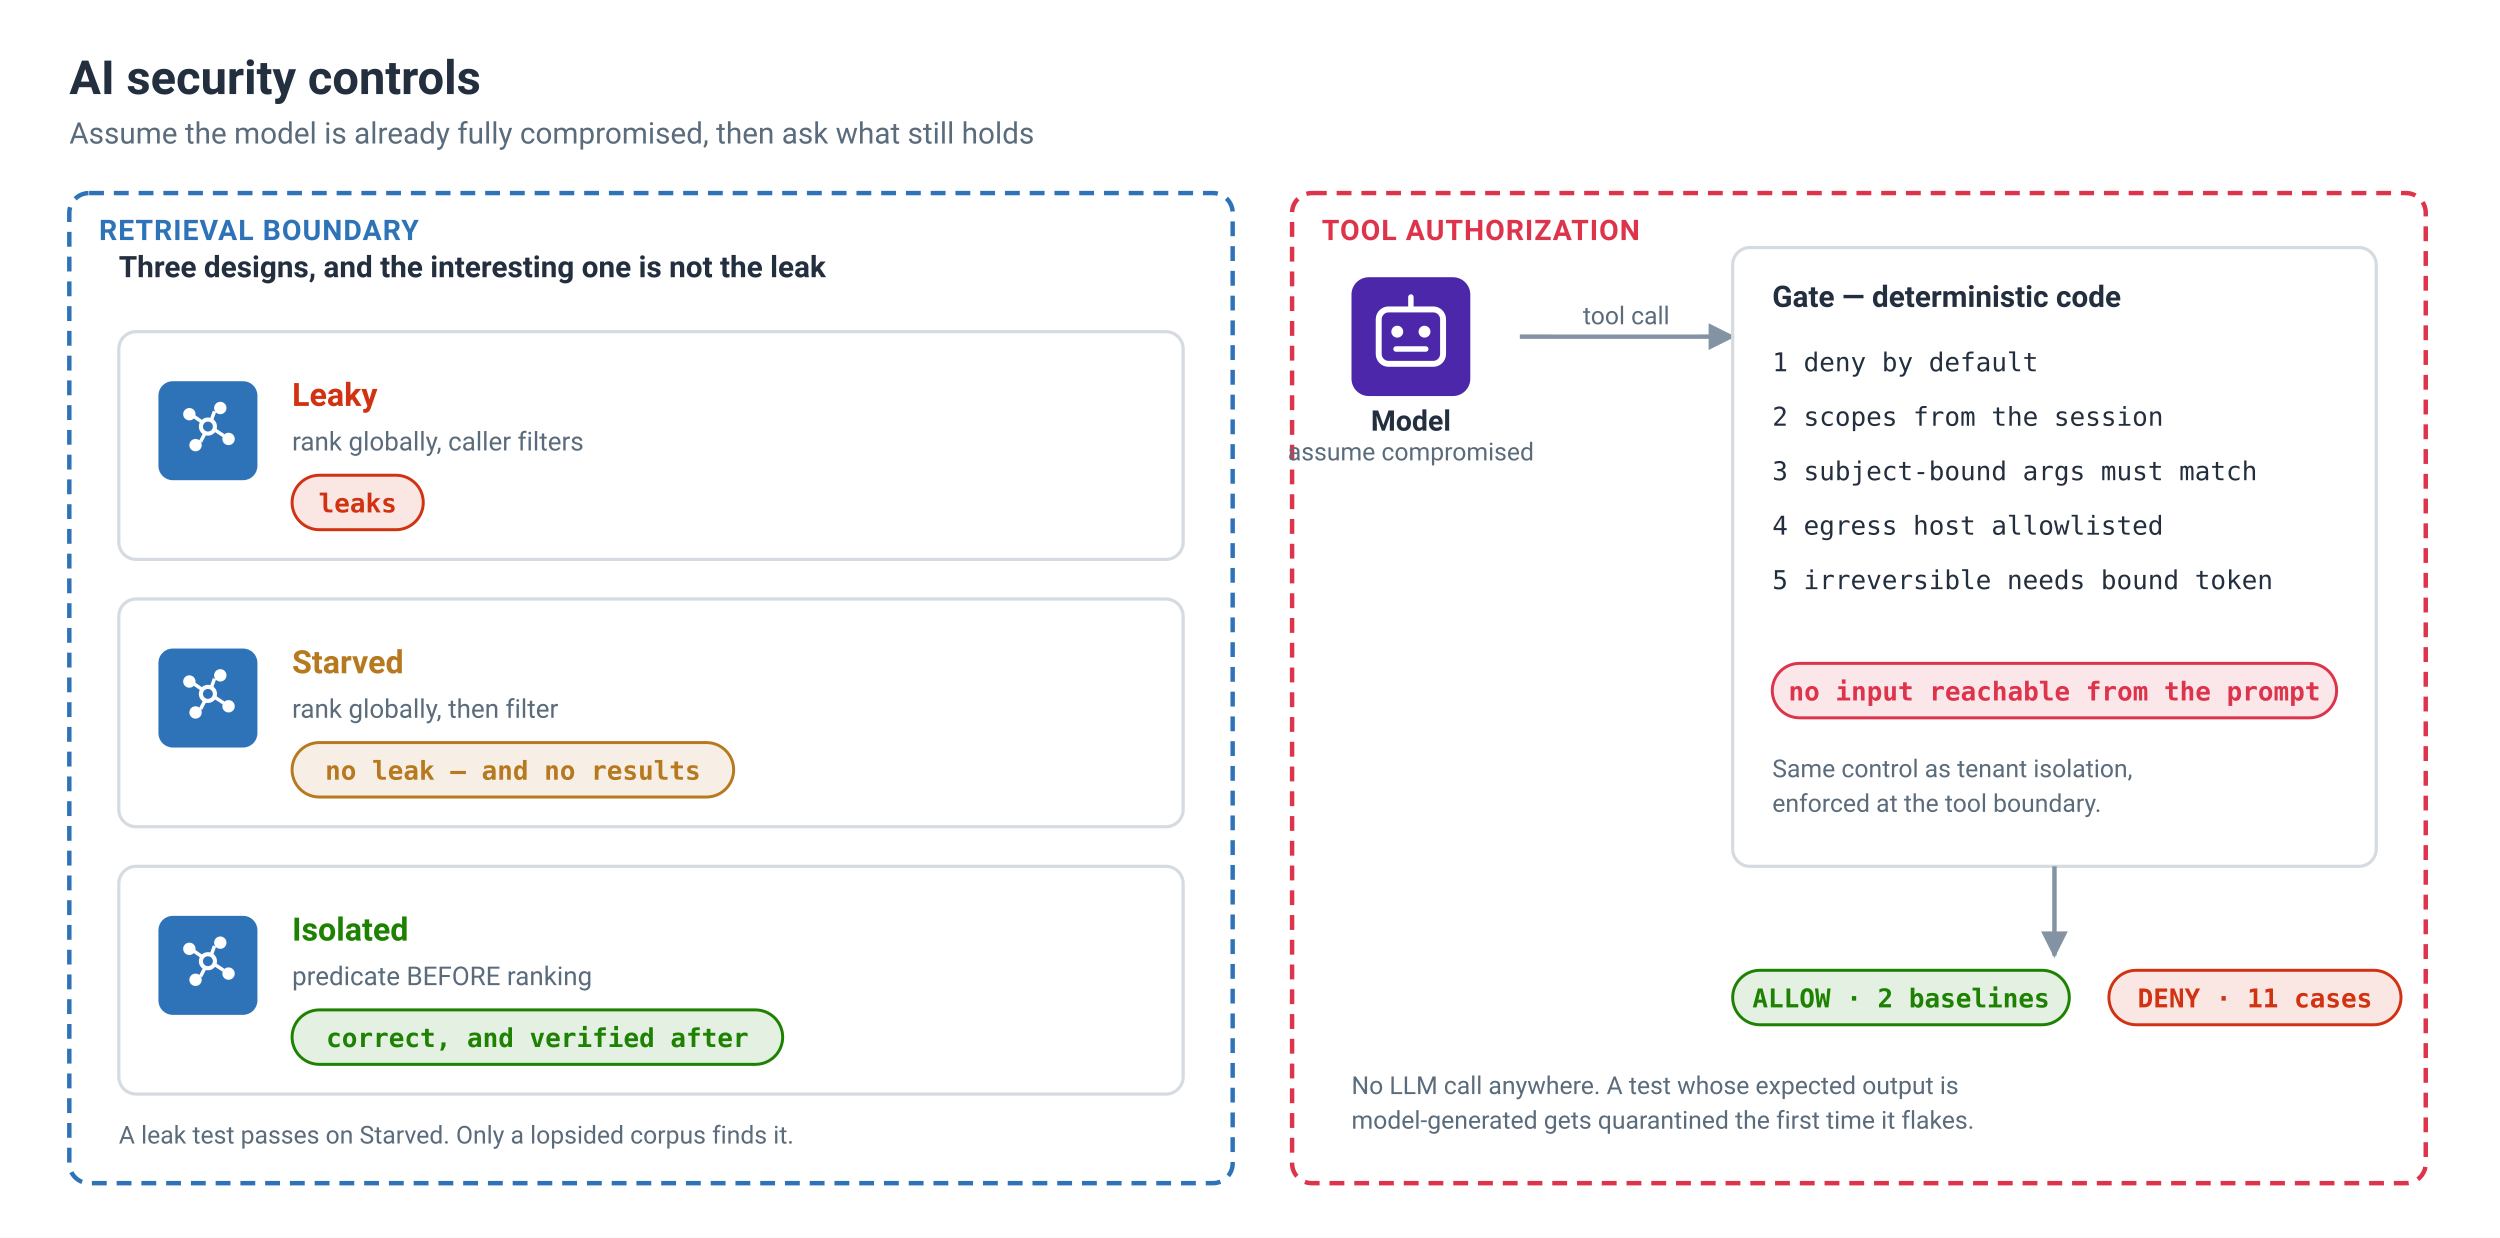
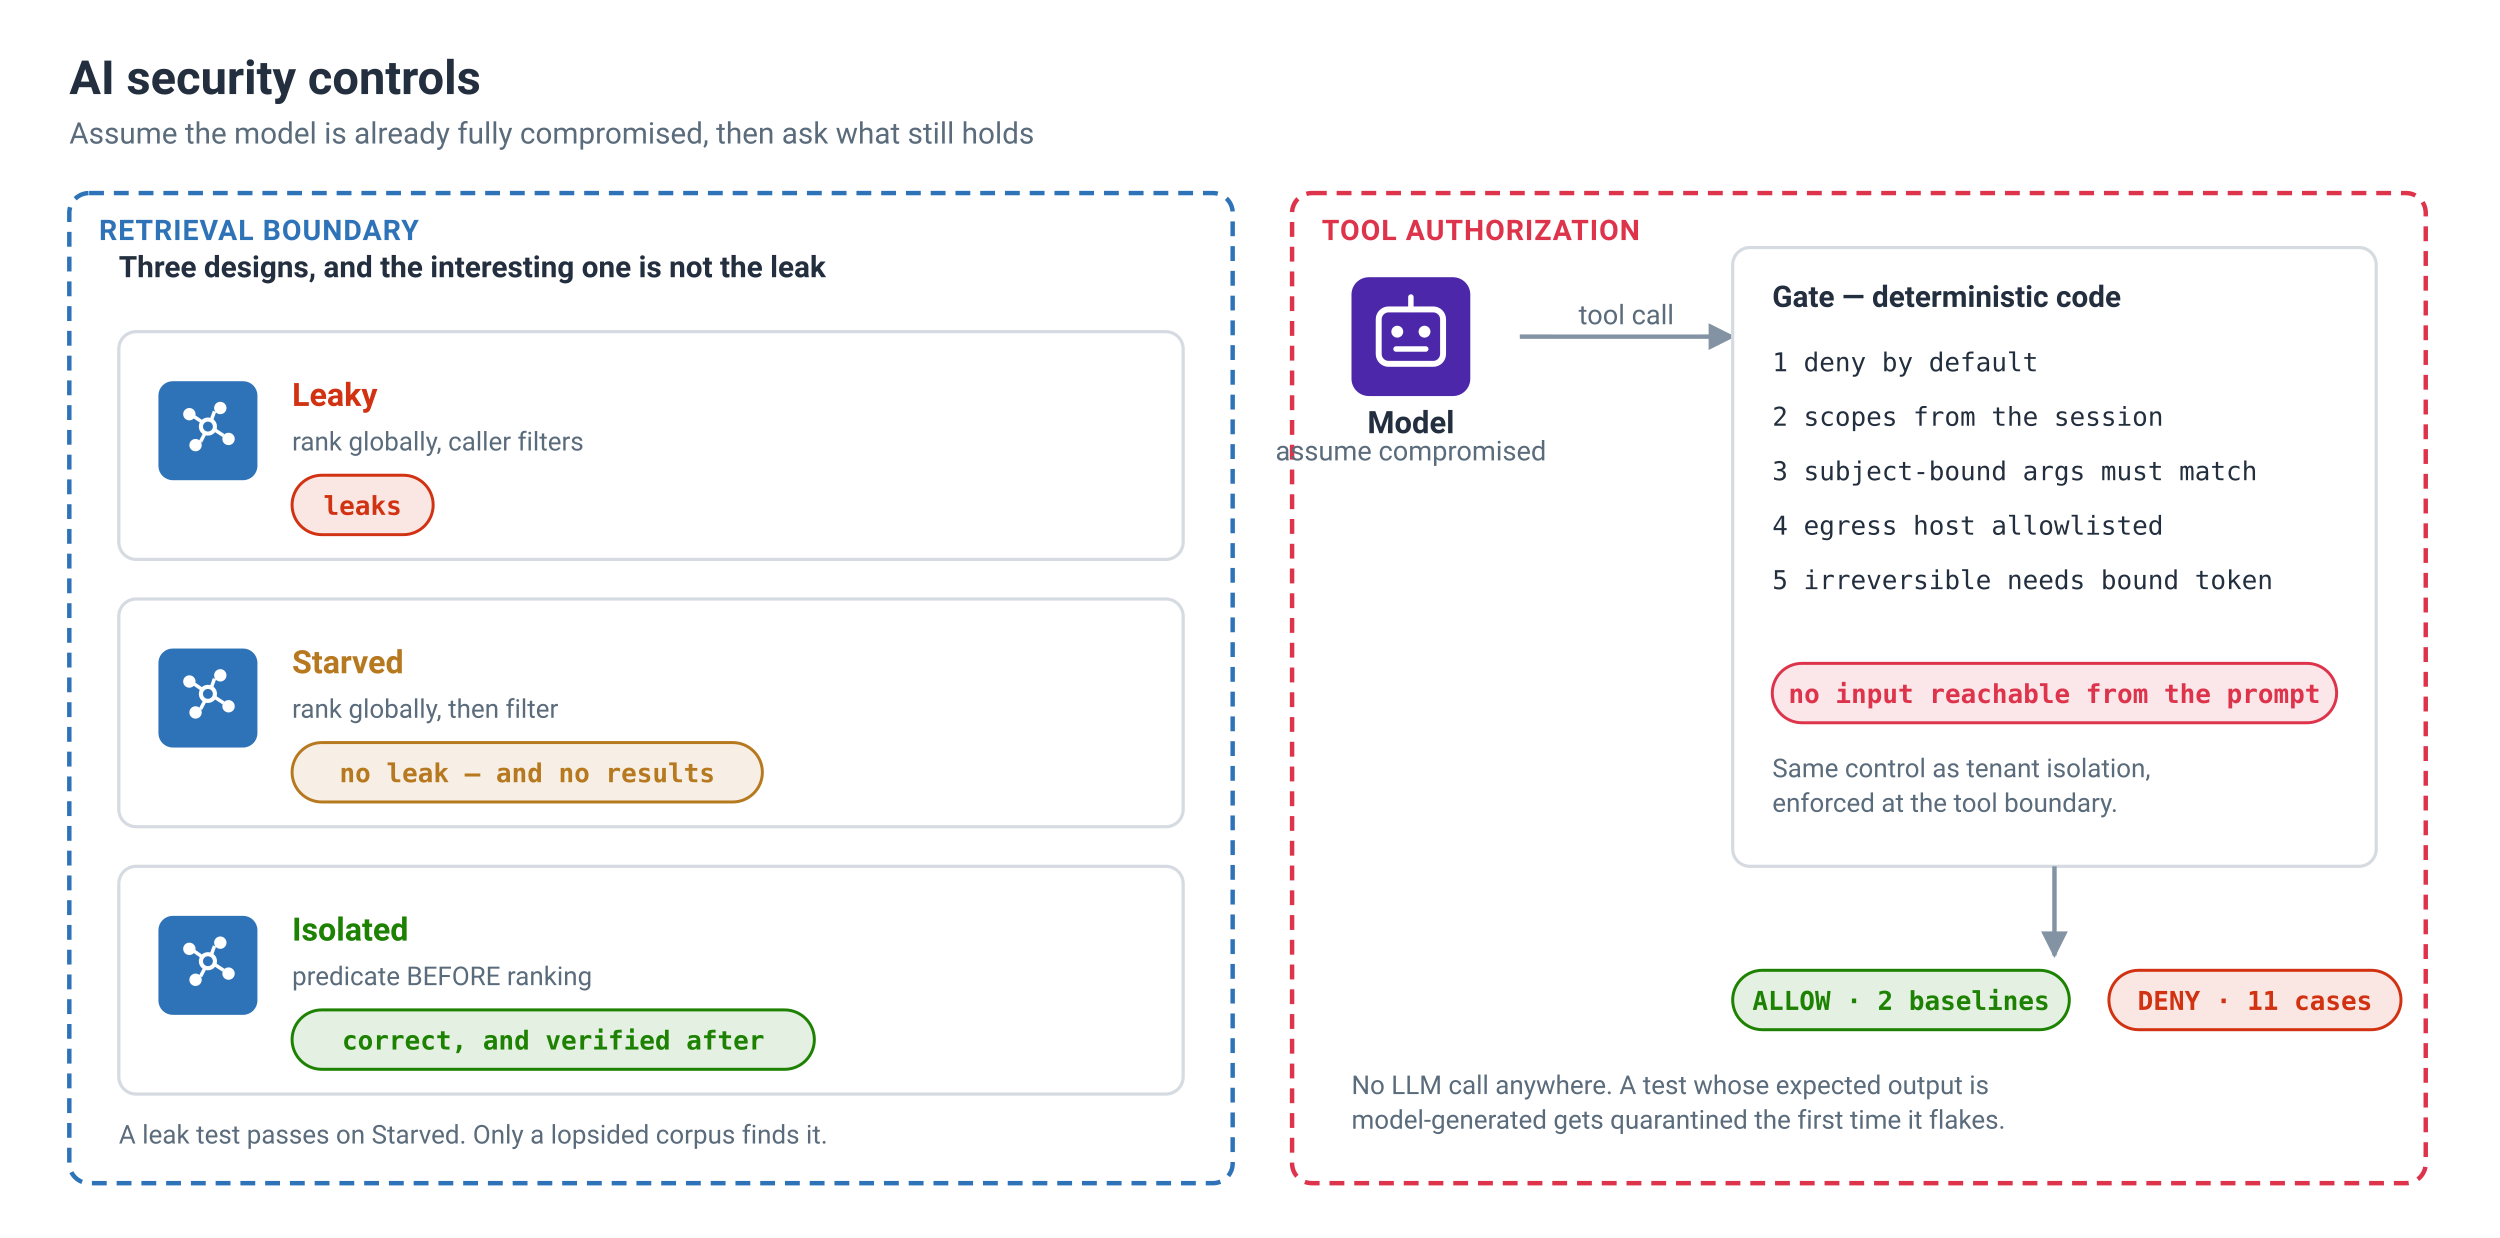
- <svg xmlns="http://www.w3.org/2000/svg" viewBox="0 0 1010 500" width="1010" height="500" role="img" aria-label="AI security controls">
+ <svg xmlns="http://www.w3.org/2000/svg" viewBox="0 0 1010 500" preserveAspectRatio="xMidYMid meet" style="width:100%;height:auto;max-width:1616px" role="img" aria-label="AI security controls">
  <defs>
    <marker id="arrow" viewBox="0 0 10 10" refX="9" refY="5" markerWidth="6" markerHeight="6" orient="auto-start-reverse">
      <path d="M0,0 L10,5 L0,10 z" fill="#8393A3" />
    </marker>
  </defs>
  <rect width="1010" height="500" fill="#FFFFFF" />
  <text x="28" y="38" text-anchor="start" font-family="-apple-system,BlinkMacSystemFont,'Segoe UI',Roboto,Helvetica,Arial,sans-serif" font-size="19" font-weight="700" fill="#232F3E" opacity="1.0">AI security controls</text>
  <text x="28" y="58" text-anchor="start" font-family="-apple-system,BlinkMacSystemFont,'Segoe UI',Roboto,Helvetica,Arial,sans-serif" font-size="12" font-weight="400" fill="#5A6B7B" opacity="1.0">Assume the model is already fully compromised, then ask what still holds</text>
  <g>
    <rect x="28" y="78" width="470" height="400" rx="8" fill="none" stroke="#2E73B8" stroke-width="1.8" stroke-dasharray="6 4" />
    <text x="40" y="97" font-family="-apple-system,BlinkMacSystemFont,'Segoe UI',Roboto,Helvetica,Arial,sans-serif" font-size="11.5" font-weight="700" letter-spacing="0.4" fill="#2E73B8">RETRIEVAL BOUNDARY</text>
  </g>
  <text x="48" y="112" text-anchor="start" font-family="-apple-system,BlinkMacSystemFont,'Segoe UI',Roboto,Helvetica,Arial,sans-serif" font-size="12" font-weight="700" fill="#232F3E" opacity="1.0">Three designs, and the interesting one is not the leak</text>
  <rect x="48" y="134" width="430" height="92" rx="7" fill="#FFFFFF" stroke="#D5DBE1" stroke-width="1.3" />
  <g transform="translate(64,154)">
    <rect width="40" height="40" rx="5.8" fill="#2E73B8" />
    <g transform="scale(0.8333)">
      <circle cx="15" cy="16" r="3" fill="#fff" />
      <circle cx="30" cy="13" r="3" fill="#fff" />
      <circle cx="34" cy="28" r="3" fill="#fff" />
      <circle cx="18" cy="31" r="3" fill="#fff" />
      <circle cx="24" cy="22" r="3.4" fill="none" stroke="#fff" stroke-width="2" />
      <path d="M17.4 17.2 21.4 20M27.2 14.6 25.6 19M31.6 26.4 27 23.4M20.4 29.4 22.6 25.2" stroke="#fff" stroke-width="1.7" />
    </g>
-     <text x="20.0" y="54" text-anchor="middle" font-family="-apple-system,BlinkMacSystemFont,'Segoe UI',Roboto,Helvetica,Arial,sans-serif" font-size="11.5" font-weight="600" fill="#232F3E" />
+     <text x="20.0" y="55" text-anchor="middle" font-family="-apple-system,BlinkMacSystemFont,'Segoe UI',Roboto,Helvetica,Arial,sans-serif" font-size="12.5" font-weight="600" fill="#232F3E" />
  </g>
  <text x="118" y="164" text-anchor="start" font-family="-apple-system,BlinkMacSystemFont,'Segoe UI',Roboto,Helvetica,Arial,sans-serif" font-size="13" font-weight="700" fill="#D13212" opacity="1.0">Leaky</text>
  <text x="118" y="182" text-anchor="start" font-family="-apple-system,BlinkMacSystemFont,'Segoe UI',Roboto,Helvetica,Arial,sans-serif" font-size="10.5" font-weight="400" fill="#5A6B7B" opacity="1.0">rank globally, caller filters</text>
  <g>
-     <rect x="118" y="192" width="53.0" height="22" rx="11.0" fill="#D13212" opacity="0.12" />
-     <rect x="118" y="192" width="53.0" height="22" rx="11.0" fill="none" stroke="#D13212" stroke-width="1.2" />
-     <text x="144.5" y="207.0" text-anchor="middle" font-family="ui-monospace,SFMono-Regular,Menlo,Consolas,monospace" font-size="10.5" font-weight="600" fill="#D13212">leaks</text>
+     <rect x="118" y="192" width="57.0" height="24" rx="12.0" fill="#D13212" opacity="0.12" />
+     <rect x="118" y="192" width="57.0" height="24" rx="12.0" fill="none" stroke="#D13212" stroke-width="1.2" />
+     <text x="146.5" y="208.0" text-anchor="middle" font-family="ui-monospace,SFMono-Regular,Menlo,Consolas,monospace" font-size="10.5" font-weight="600" fill="#D13212">leaks</text>
  </g>
  <rect x="48" y="242" width="430" height="92" rx="7" fill="#FFFFFF" stroke="#D5DBE1" stroke-width="1.3" />
  <g transform="translate(64,262)">
    <rect width="40" height="40" rx="5.8" fill="#2E73B8" />
    <g transform="scale(0.8333)">
      <circle cx="15" cy="16" r="3" fill="#fff" />
      <circle cx="30" cy="13" r="3" fill="#fff" />
      <circle cx="34" cy="28" r="3" fill="#fff" />
      <circle cx="18" cy="31" r="3" fill="#fff" />
      <circle cx="24" cy="22" r="3.4" fill="none" stroke="#fff" stroke-width="2" />
      <path d="M17.4 17.2 21.4 20M27.2 14.6 25.6 19M31.6 26.4 27 23.4M20.4 29.4 22.6 25.2" stroke="#fff" stroke-width="1.7" />
    </g>
-     <text x="20.0" y="54" text-anchor="middle" font-family="-apple-system,BlinkMacSystemFont,'Segoe UI',Roboto,Helvetica,Arial,sans-serif" font-size="11.5" font-weight="600" fill="#232F3E" />
+     <text x="20.0" y="55" text-anchor="middle" font-family="-apple-system,BlinkMacSystemFont,'Segoe UI',Roboto,Helvetica,Arial,sans-serif" font-size="12.5" font-weight="600" fill="#232F3E" />
  </g>
  <text x="118" y="272" text-anchor="start" font-family="-apple-system,BlinkMacSystemFont,'Segoe UI',Roboto,Helvetica,Arial,sans-serif" font-size="13" font-weight="700" fill="#B7791F" opacity="1.0">Starved</text>
  <text x="118" y="290" text-anchor="start" font-family="-apple-system,BlinkMacSystemFont,'Segoe UI',Roboto,Helvetica,Arial,sans-serif" font-size="10.5" font-weight="400" fill="#5A6B7B" opacity="1.0">rank globally, then filter</text>
  <g>
-     <rect x="118" y="300" width="178.4" height="22" rx="11.0" fill="#B7791F" opacity="0.12" />
-     <rect x="118" y="300" width="178.4" height="22" rx="11.0" fill="none" stroke="#B7791F" stroke-width="1.2" />
-     <text x="207.2" y="315.0" text-anchor="middle" font-family="ui-monospace,SFMono-Regular,Menlo,Consolas,monospace" font-size="10.5" font-weight="600" fill="#B7791F">no leak — and no results</text>
+     <rect x="118" y="300" width="190.0" height="24" rx="12.0" fill="#B7791F" opacity="0.12" />
+     <rect x="118" y="300" width="190.0" height="24" rx="12.0" fill="none" stroke="#B7791F" stroke-width="1.2" />
+     <text x="213.0" y="316.0" text-anchor="middle" font-family="ui-monospace,SFMono-Regular,Menlo,Consolas,monospace" font-size="10.5" font-weight="600" fill="#B7791F">no leak — and no results</text>
  </g>
  <rect x="48" y="350" width="430" height="92" rx="7" fill="#FFFFFF" stroke="#D5DBE1" stroke-width="1.3" />
  <g transform="translate(64,370)">
    <rect width="40" height="40" rx="5.8" fill="#2E73B8" />
    <g transform="scale(0.8333)">
      <circle cx="15" cy="16" r="3" fill="#fff" />
      <circle cx="30" cy="13" r="3" fill="#fff" />
      <circle cx="34" cy="28" r="3" fill="#fff" />
      <circle cx="18" cy="31" r="3" fill="#fff" />
      <circle cx="24" cy="22" r="3.4" fill="none" stroke="#fff" stroke-width="2" />
      <path d="M17.4 17.2 21.4 20M27.2 14.6 25.6 19M31.6 26.4 27 23.4M20.4 29.4 22.6 25.2" stroke="#fff" stroke-width="1.7" />
    </g>
-     <text x="20.0" y="54" text-anchor="middle" font-family="-apple-system,BlinkMacSystemFont,'Segoe UI',Roboto,Helvetica,Arial,sans-serif" font-size="11.5" font-weight="600" fill="#232F3E" />
+     <text x="20.0" y="55" text-anchor="middle" font-family="-apple-system,BlinkMacSystemFont,'Segoe UI',Roboto,Helvetica,Arial,sans-serif" font-size="12.5" font-weight="600" fill="#232F3E" />
  </g>
  <text x="118" y="380" text-anchor="start" font-family="-apple-system,BlinkMacSystemFont,'Segoe UI',Roboto,Helvetica,Arial,sans-serif" font-size="13" font-weight="700" fill="#1D8102" opacity="1.0">Isolated</text>
  <text x="118" y="398" text-anchor="start" font-family="-apple-system,BlinkMacSystemFont,'Segoe UI',Roboto,Helvetica,Arial,sans-serif" font-size="10.5" font-weight="400" fill="#5A6B7B" opacity="1.0">predicate BEFORE ranking</text>
  <g>
-     <rect x="118" y="408" width="198.2" height="22" rx="11.0" fill="#1D8102" opacity="0.12" />
-     <rect x="118" y="408" width="198.2" height="22" rx="11.0" fill="none" stroke="#1D8102" stroke-width="1.2" />
-     <text x="217.1" y="423.0" text-anchor="middle" font-family="ui-monospace,SFMono-Regular,Menlo,Consolas,monospace" font-size="10.5" font-weight="600" fill="#1D8102">correct, and verified after</text>
+     <rect x="118" y="408" width="211.0" height="24" rx="12.0" fill="#1D8102" opacity="0.12" />
+     <rect x="118" y="408" width="211.0" height="24" rx="12.0" fill="none" stroke="#1D8102" stroke-width="1.2" />
+     <text x="223.5" y="424.0" text-anchor="middle" font-family="ui-monospace,SFMono-Regular,Menlo,Consolas,monospace" font-size="10.5" font-weight="600" fill="#1D8102">correct, and verified after</text>
  </g>
-   <text x="48" y="462" text-anchor="start" font-family="-apple-system,BlinkMacSystemFont,'Segoe UI',Roboto,Helvetica,Arial,sans-serif" font-size="10" font-weight="400" fill="#5A6B7B" opacity="1.0">A leak test passes on Starved. Only a lopsided corpus finds it.</text>
+   <text x="48" y="462" text-anchor="start" font-family="-apple-system,BlinkMacSystemFont,'Segoe UI',Roboto,Helvetica,Arial,sans-serif" font-size="10.5" font-weight="400" fill="#5A6B7B" opacity="1.0">A leak test passes on Starved. Only a lopsided corpus finds it.</text>
  <g>
    <rect x="522" y="78" width="458" height="400" rx="8" fill="none" stroke="#DD344C" stroke-width="1.8" stroke-dasharray="6 4" />
    <text x="534" y="97" font-family="-apple-system,BlinkMacSystemFont,'Segoe UI',Roboto,Helvetica,Arial,sans-serif" font-size="11.5" font-weight="700" letter-spacing="0.4" fill="#DD344C">TOOL AUTHORIZATION</text>
  </g>
  <g transform="translate(546,112)">
    <rect width="48" height="48" rx="7.0" fill="#4D27AA" />
    <g transform="scale(1)">
      <rect x="11" y="13" width="26" height="22" rx="4" fill="none" stroke="#fff" stroke-width="2.4" />
      <circle cx="18.5" cy="22" r="2.4" fill="#fff" />
      <circle cx="29.5" cy="22" r="2.4" fill="#fff" />
      <path d="M18 29h12" stroke="#fff" stroke-width="2.2" stroke-linecap="round" />
      <path d="M24 13V8" stroke="#fff" stroke-width="2.2" stroke-linecap="round" />
    </g>
-     <text x="24.0" y="62" text-anchor="middle" font-family="-apple-system,BlinkMacSystemFont,'Segoe UI',Roboto,Helvetica,Arial,sans-serif" font-size="11.5" font-weight="600" fill="#232F3E">Model</text>
-     <text x="24.0" y="74" text-anchor="middle" font-family="-apple-system,BlinkMacSystemFont,'Segoe UI',Roboto,Helvetica,Arial,sans-serif" font-size="10" fill="#5A6B7B">assume compromised</text>
+     <text x="24.0" y="63" text-anchor="middle" font-family="-apple-system,BlinkMacSystemFont,'Segoe UI',Roboto,Helvetica,Arial,sans-serif" font-size="12.5" font-weight="600" fill="#232F3E">Model</text>
+     <text x="24.0" y="74" text-anchor="middle" font-family="-apple-system,BlinkMacSystemFont,'Segoe UI',Roboto,Helvetica,Arial,sans-serif" font-size="11" fill="#5A6B7B">assume compromised</text>
  </g>
  <path d="M614,136 L700,136" fill="none" stroke="#8393A3" stroke-width="1.8" marker-end="url(#arrow)" />
  <rect x="624.1" y="120.0" width="65.8" height="15" rx="3" fill="#FFFFFF" opacity="0.92" />
-   <text x="657.0" y="131.0" text-anchor="middle" font-family="-apple-system,BlinkMacSystemFont,'Segoe UI',Roboto,Helvetica,Arial,sans-serif" font-size="10" fill="#5A6B7B">tool call</text>
+   <text x="657.0" y="131.0" text-anchor="middle" font-family="-apple-system,BlinkMacSystemFont,'Segoe UI',Roboto,Helvetica,Arial,sans-serif" font-size="11" fill="#5A6B7B">tool call</text>
  <rect x="700" y="100" width="260" height="250" rx="7" fill="#FFFFFF" stroke="#D5DBE1" stroke-width="1.3" />
  <text x="716" y="124" text-anchor="start" font-family="-apple-system,BlinkMacSystemFont,'Segoe UI',Roboto,Helvetica,Arial,sans-serif" font-size="12" font-weight="700" fill="#232F3E" opacity="1.0">Gate — deterministic code</text>
  <text x="716" y="150" text-anchor="start" font-family="ui-monospace,SFMono-Regular,Menlo,Consolas,monospace" font-size="10.5" font-weight="400" fill="#232F3E" opacity="1.0">1  deny by default</text>
  <text x="716" y="172" text-anchor="start" font-family="ui-monospace,SFMono-Regular,Menlo,Consolas,monospace" font-size="10.5" font-weight="400" fill="#232F3E" opacity="1.0">2  scopes from the session</text>
  <text x="716" y="194" text-anchor="start" font-family="ui-monospace,SFMono-Regular,Menlo,Consolas,monospace" font-size="10.5" font-weight="400" fill="#232F3E" opacity="1.0">3  subject-bound args must match</text>
  <text x="716" y="216" text-anchor="start" font-family="ui-monospace,SFMono-Regular,Menlo,Consolas,monospace" font-size="10.5" font-weight="400" fill="#232F3E" opacity="1.0">4  egress host allowlisted</text>
  <text x="716" y="238" text-anchor="start" font-family="ui-monospace,SFMono-Regular,Menlo,Consolas,monospace" font-size="10.5" font-weight="400" fill="#232F3E" opacity="1.0">5  irreversible needs bound token</text>
  <g>
-     <rect x="716" y="268" width="228" height="22" rx="11.0" fill="#DD344C" opacity="0.12" />
-     <rect x="716" y="268" width="228" height="22" rx="11.0" fill="none" stroke="#DD344C" stroke-width="1.2" />
-     <text x="830.0" y="283.0" text-anchor="middle" font-family="ui-monospace,SFMono-Regular,Menlo,Consolas,monospace" font-size="10.5" font-weight="600" fill="#DD344C">no input reachable from the prompt</text>
+     <rect x="716" y="268" width="228" height="24" rx="12.0" fill="#DD344C" opacity="0.12" />
+     <rect x="716" y="268" width="228" height="24" rx="12.0" fill="none" stroke="#DD344C" stroke-width="1.2" />
+     <text x="830.0" y="284.0" text-anchor="middle" font-family="ui-monospace,SFMono-Regular,Menlo,Consolas,monospace" font-size="10.5" font-weight="600" fill="#DD344C">no input reachable from the prompt</text>
  </g>
-   <text x="716" y="314" text-anchor="start" font-family="-apple-system,BlinkMacSystemFont,'Segoe UI',Roboto,Helvetica,Arial,sans-serif" font-size="10" font-weight="400" fill="#5A6B7B" opacity="1.0">Same control as tenant isolation,</text>
-   <text x="716" y="328" text-anchor="start" font-family="-apple-system,BlinkMacSystemFont,'Segoe UI',Roboto,Helvetica,Arial,sans-serif" font-size="10" font-weight="400" fill="#5A6B7B" opacity="1.0">enforced at the tool boundary.</text>
+   <text x="716" y="314" text-anchor="start" font-family="-apple-system,BlinkMacSystemFont,'Segoe UI',Roboto,Helvetica,Arial,sans-serif" font-size="10.5" font-weight="400" fill="#5A6B7B" opacity="1.0">Same control as tenant isolation,</text>
+   <text x="716" y="328" text-anchor="start" font-family="-apple-system,BlinkMacSystemFont,'Segoe UI',Roboto,Helvetica,Arial,sans-serif" font-size="10.5" font-weight="400" fill="#5A6B7B" opacity="1.0">enforced at the tool boundary.</text>
  <path d="M830,350 L830,386" fill="none" stroke="#8393A3" stroke-width="1.8" marker-end="url(#arrow)" />
  <g>
-     <rect x="700" y="392" width="136" height="22" rx="11.0" fill="#1D8102" opacity="0.12" />
-     <rect x="700" y="392" width="136" height="22" rx="11.0" fill="none" stroke="#1D8102" stroke-width="1.2" />
-     <text x="768.0" y="407.0" text-anchor="middle" font-family="ui-monospace,SFMono-Regular,Menlo,Consolas,monospace" font-size="10.5" font-weight="600" fill="#1D8102">ALLOW · 2 baselines</text>
+     <rect x="700" y="392" width="136" height="24" rx="12.0" fill="#1D8102" opacity="0.12" />
+     <rect x="700" y="392" width="136" height="24" rx="12.0" fill="none" stroke="#1D8102" stroke-width="1.2" />
+     <text x="768.0" y="408.0" text-anchor="middle" font-family="ui-monospace,SFMono-Regular,Menlo,Consolas,monospace" font-size="10.5" font-weight="600" fill="#1D8102">ALLOW · 2 baselines</text>
  </g>
  <g>
-     <rect x="852" y="392" width="118" height="22" rx="11.0" fill="#D13212" opacity="0.12" />
-     <rect x="852" y="392" width="118" height="22" rx="11.0" fill="none" stroke="#D13212" stroke-width="1.2" />
-     <text x="911.0" y="407.0" text-anchor="middle" font-family="ui-monospace,SFMono-Regular,Menlo,Consolas,monospace" font-size="10.5" font-weight="600" fill="#D13212">DENY · 11 cases</text>
+     <rect x="852" y="392" width="118" height="24" rx="12.0" fill="#D13212" opacity="0.12" />
+     <rect x="852" y="392" width="118" height="24" rx="12.0" fill="none" stroke="#D13212" stroke-width="1.2" />
+     <text x="911.0" y="408.0" text-anchor="middle" font-family="ui-monospace,SFMono-Regular,Menlo,Consolas,monospace" font-size="10.5" font-weight="600" fill="#D13212">DENY · 11 cases</text>
  </g>
-   <text x="546" y="442" text-anchor="start" font-family="-apple-system,BlinkMacSystemFont,'Segoe UI',Roboto,Helvetica,Arial,sans-serif" font-size="10" font-weight="400" fill="#5A6B7B" opacity="1.0">No LLM call anywhere. A test whose expected output is</text>
-   <text x="546" y="456" text-anchor="start" font-family="-apple-system,BlinkMacSystemFont,'Segoe UI',Roboto,Helvetica,Arial,sans-serif" font-size="10" font-weight="400" fill="#5A6B7B" opacity="1.0">model-generated gets quarantined the first time it flakes.</text>
+   <text x="546" y="442" text-anchor="start" font-family="-apple-system,BlinkMacSystemFont,'Segoe UI',Roboto,Helvetica,Arial,sans-serif" font-size="10.5" font-weight="400" fill="#5A6B7B" opacity="1.0">No LLM call anywhere. A test whose expected output is</text>
+   <text x="546" y="456" text-anchor="start" font-family="-apple-system,BlinkMacSystemFont,'Segoe UI',Roboto,Helvetica,Arial,sans-serif" font-size="10.5" font-weight="400" fill="#5A6B7B" opacity="1.0">model-generated gets quarantined the first time it flakes.</text>
</svg>
